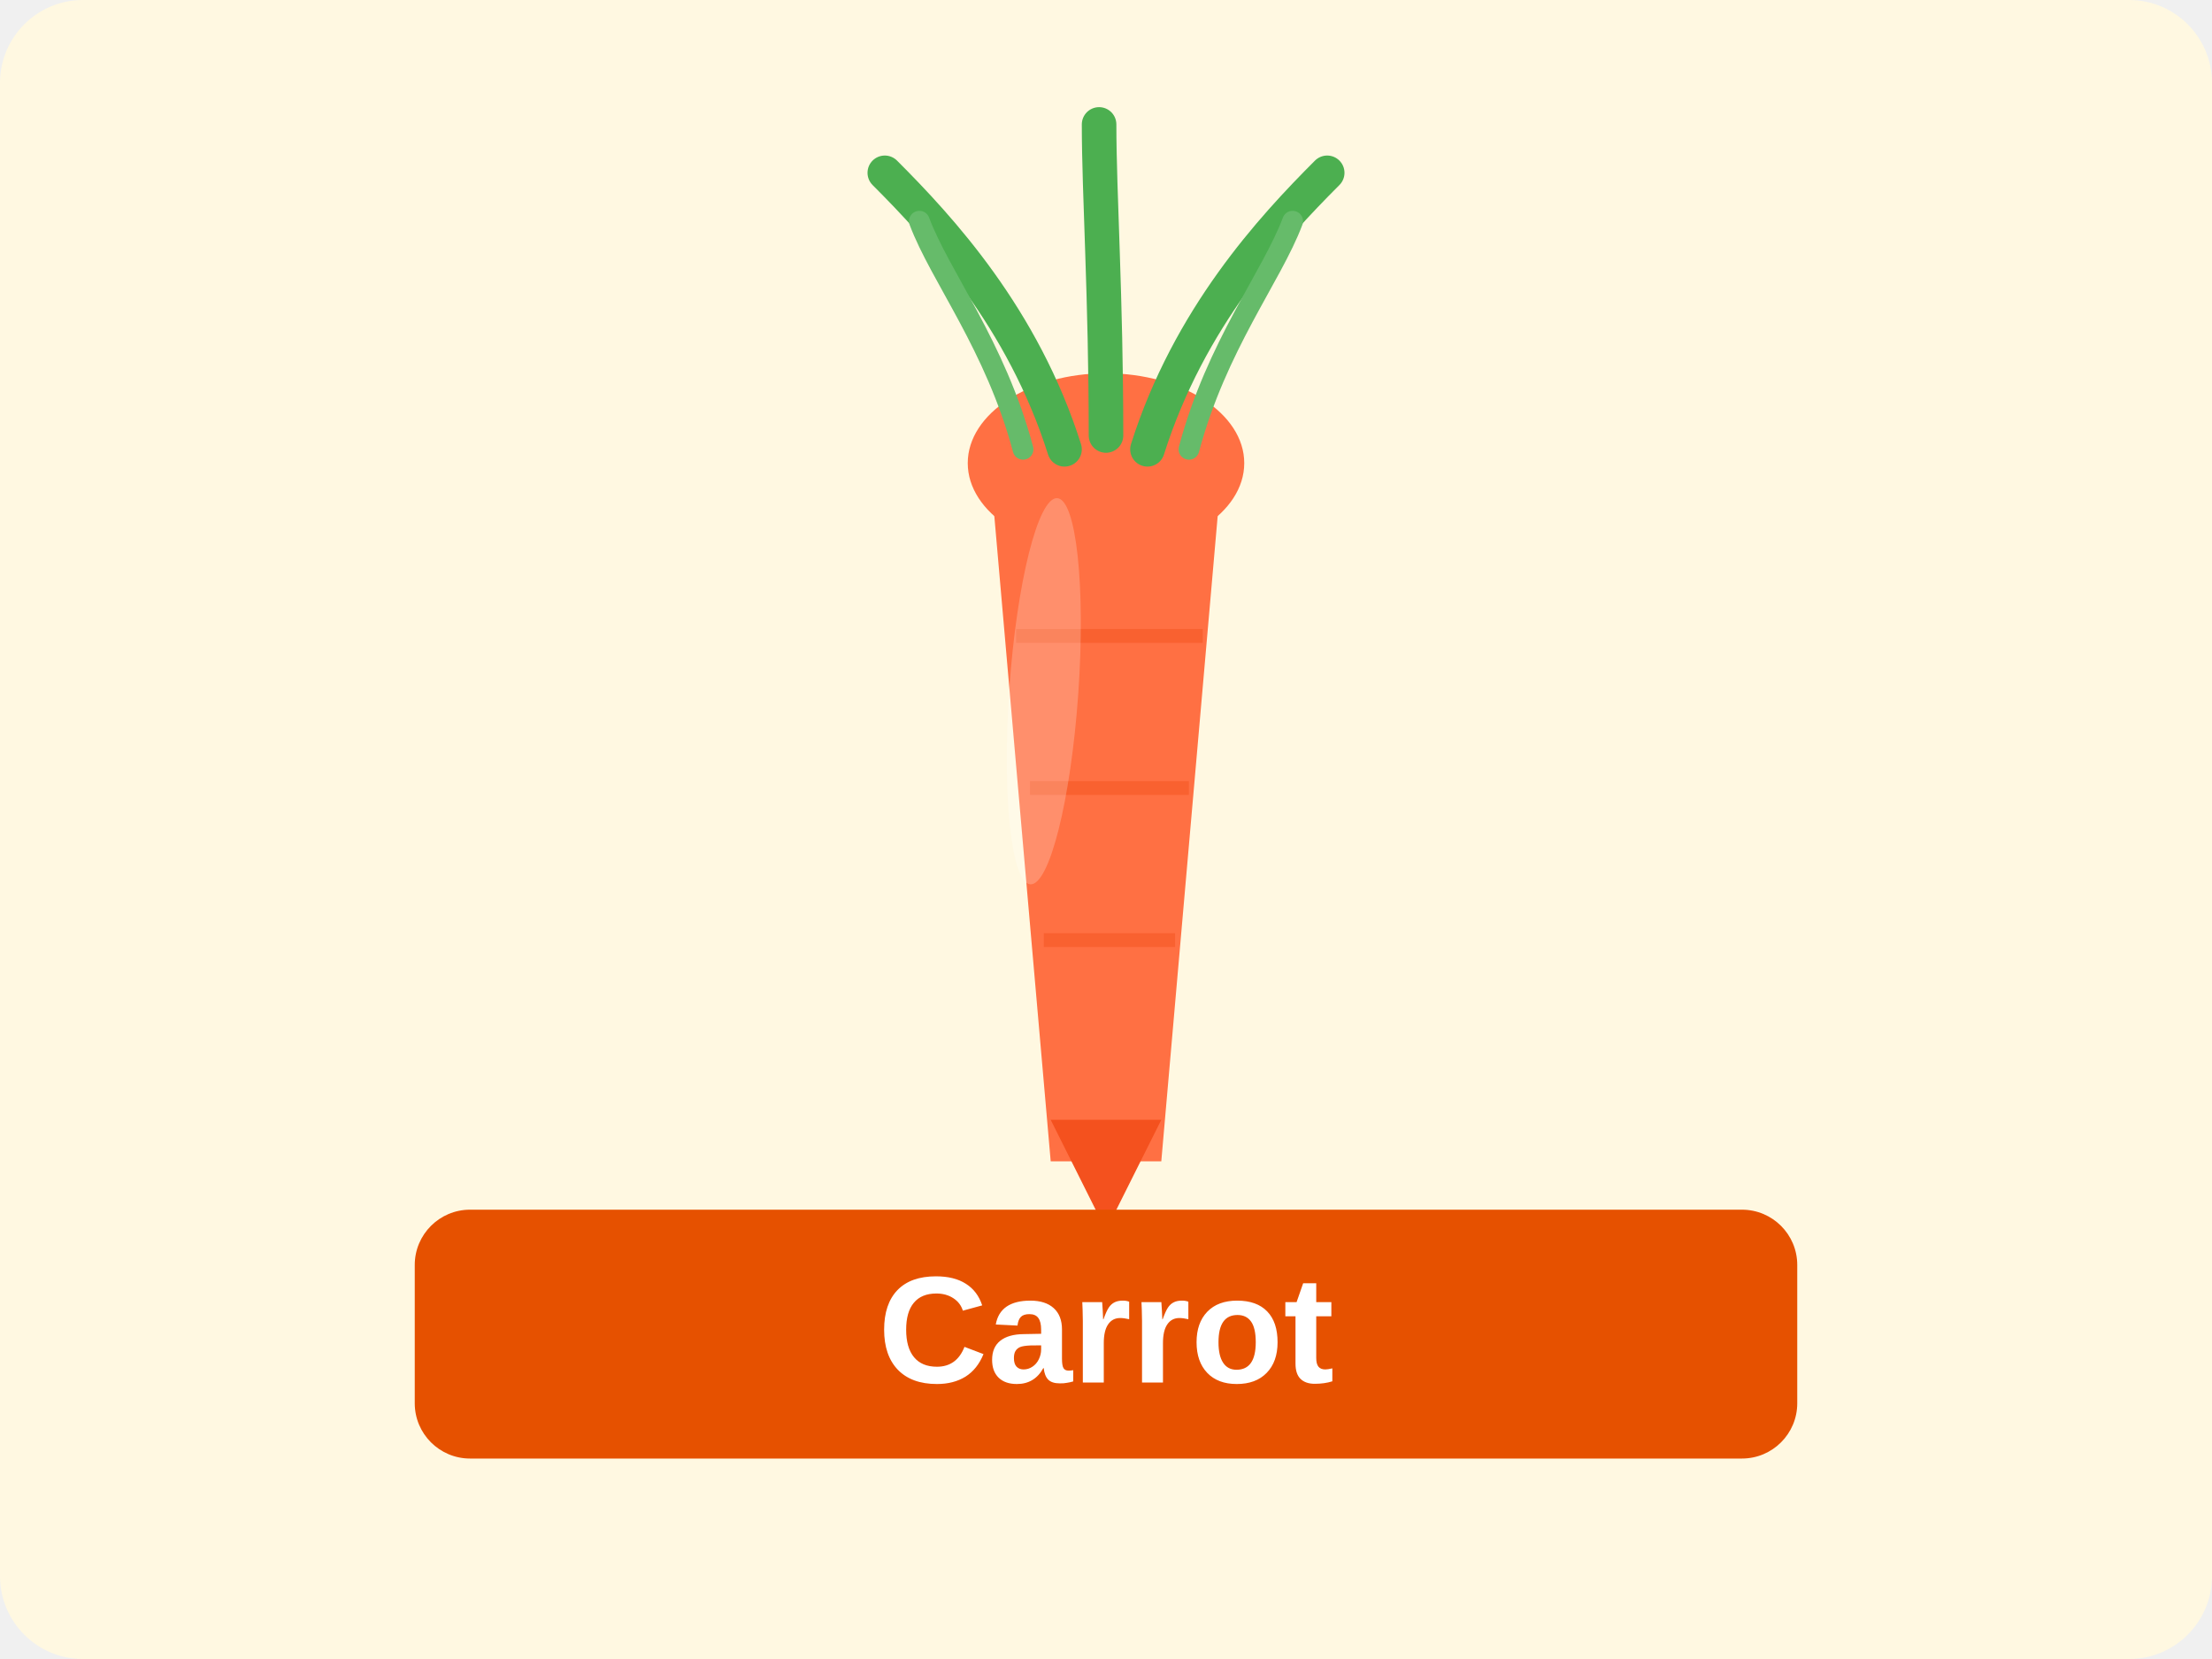
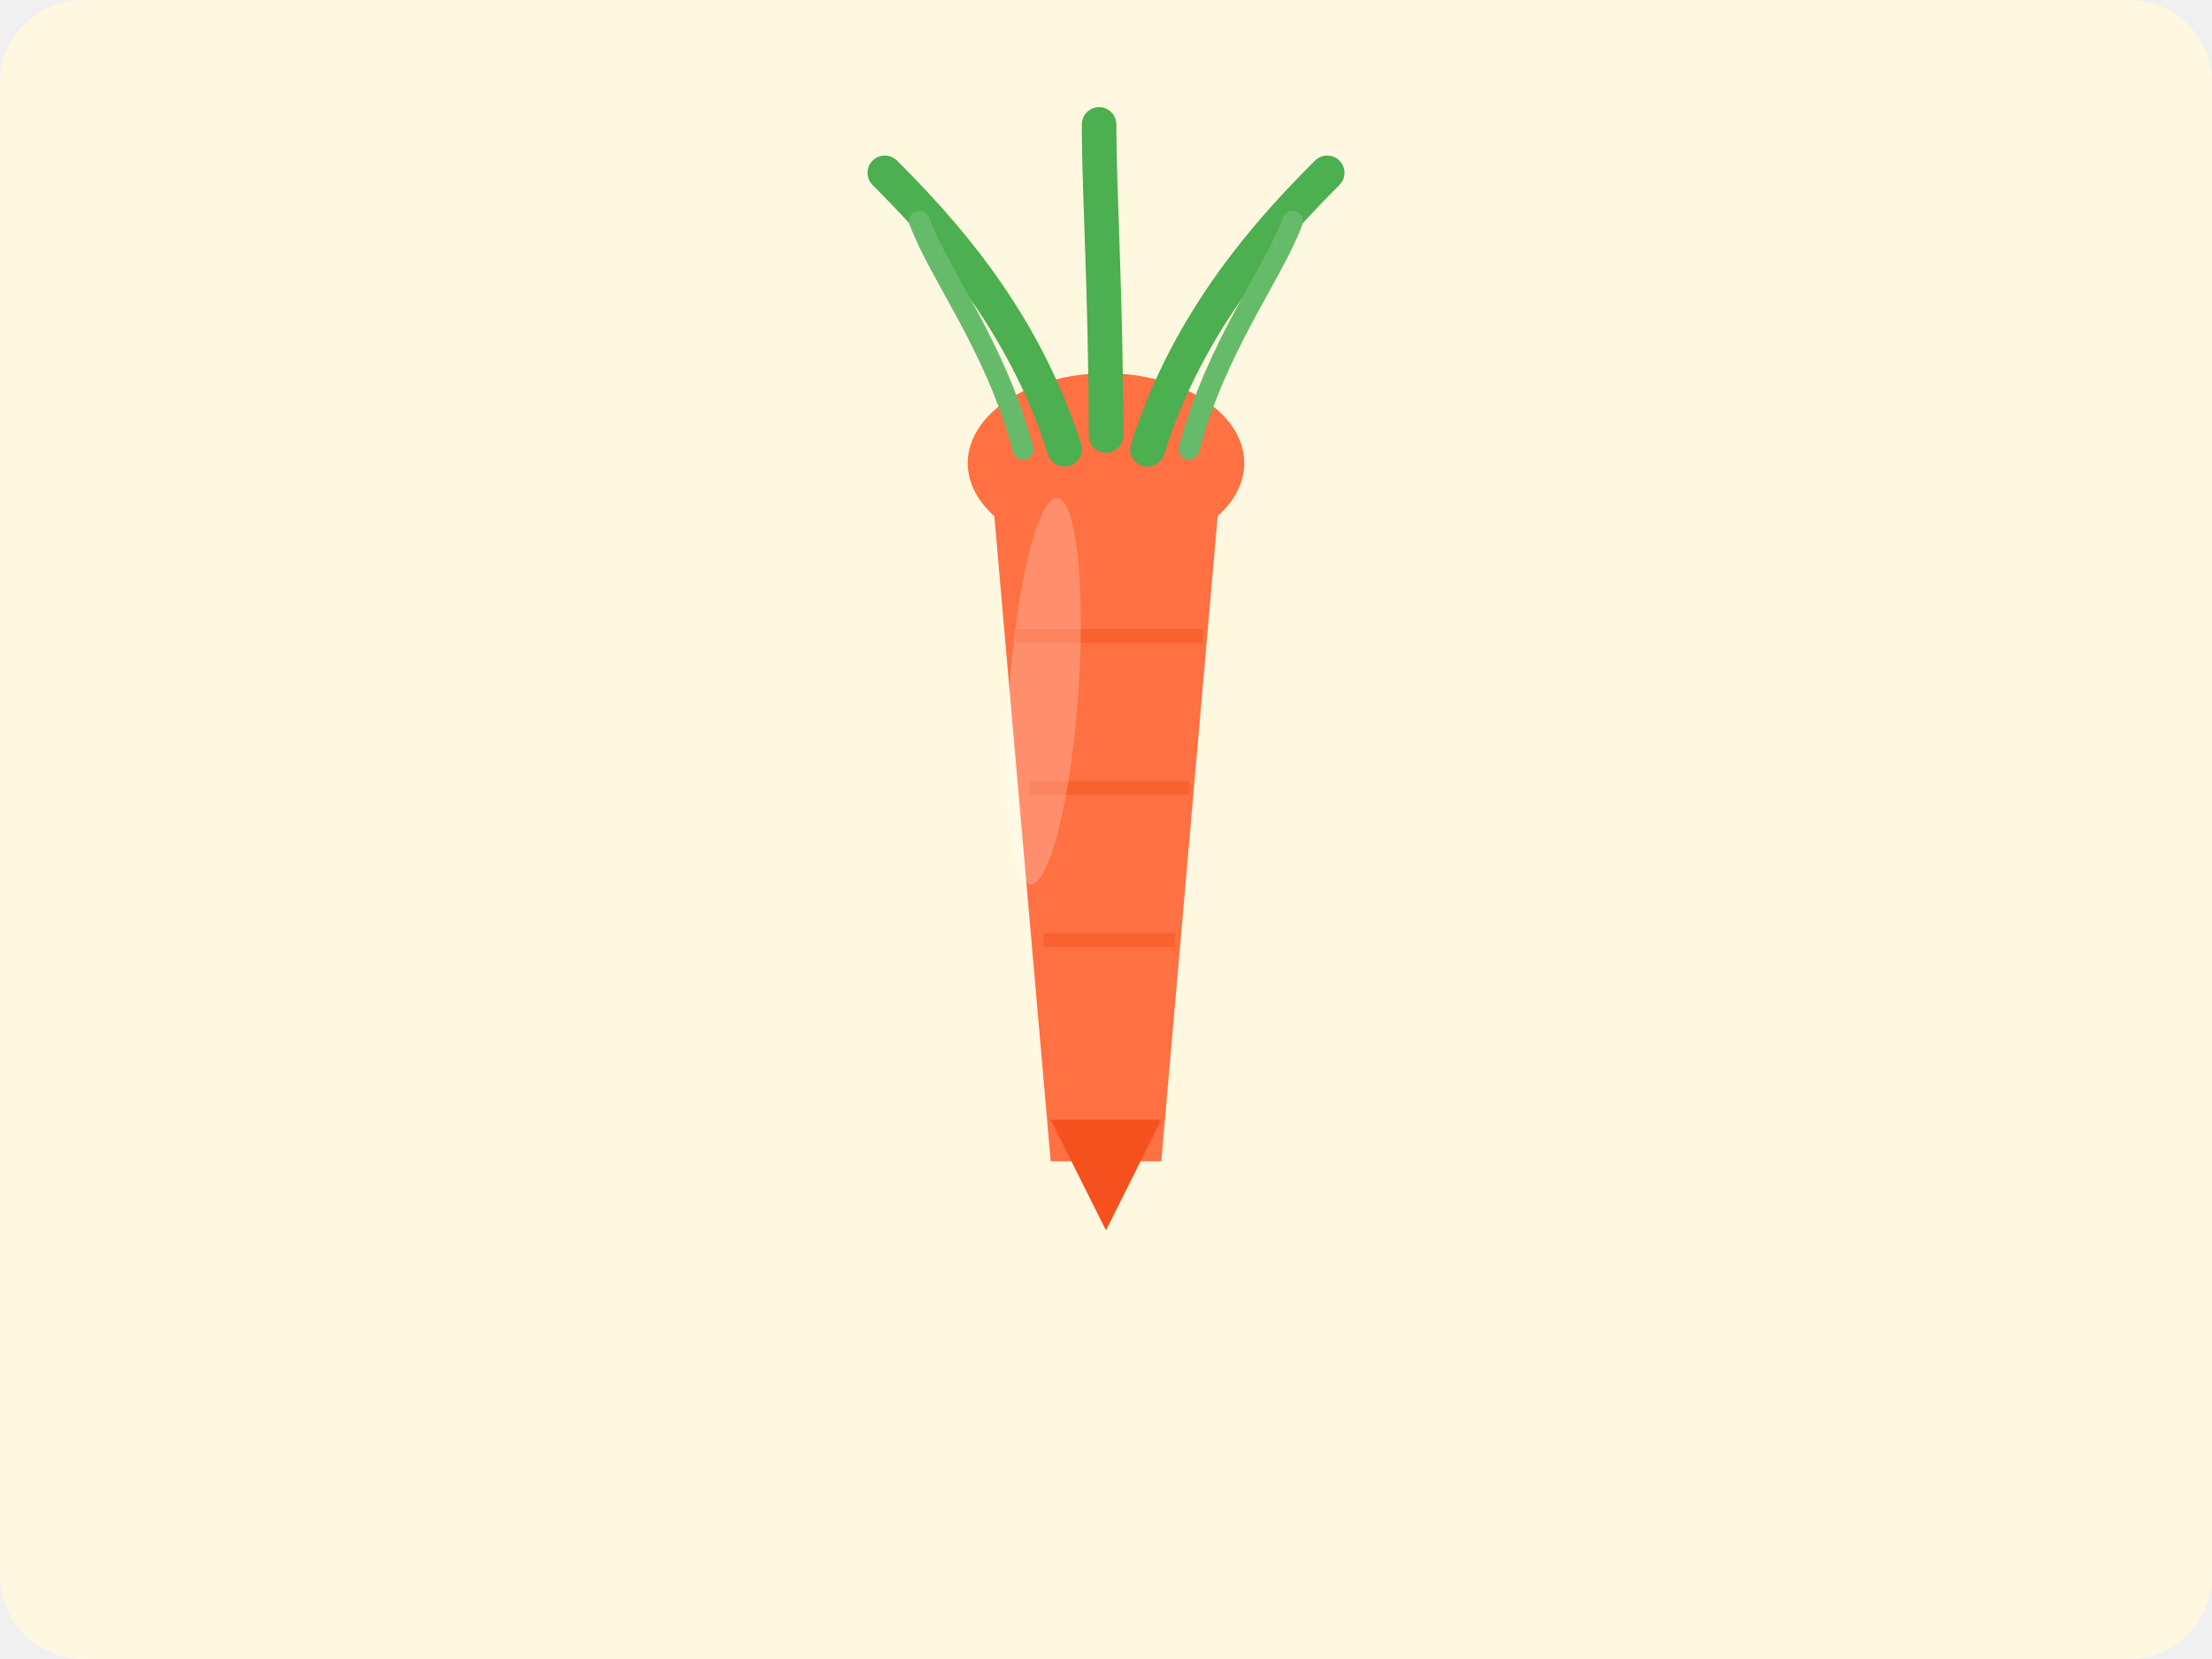
<svg xmlns="http://www.w3.org/2000/svg" width="320" height="240" viewBox="0 0 320 240">
  <rect width="320" height="240" fill="#fff8e1" rx="12" />
  <path d="M143 65 L177 65 L168 168 L152 168 Z" fill="#ff7043" />
  <ellipse cx="160" cy="67" rx="20" ry="13" fill="#ff7043" />
  <path d="M152 162 L168 162 L160 178 Z" fill="#f4511e" />
  <line x1="147" y1="92" x2="174" y2="92" stroke="#f4511e" stroke-width="2" opacity="0.5" />
  <line x1="149" y1="114" x2="172" y2="114" stroke="#f4511e" stroke-width="2" opacity="0.5" />
  <line x1="151" y1="136" x2="170" y2="136" stroke="#f4511e" stroke-width="2" opacity="0.5" />
  <path d="M154 65 C148 46 136 33 128 25" stroke="#4caf50" stroke-width="5" fill="none" stroke-linecap="round" />
  <path d="M160 63 C160 43 159 28 159 18" stroke="#4caf50" stroke-width="5" fill="none" stroke-linecap="round" />
  <path d="M166 65 C172 46 184 33 192 25" stroke="#4caf50" stroke-width="5" fill="none" stroke-linecap="round" />
  <path d="M148 65 C144 50 136 40 133 32" stroke="#66bb6a" stroke-width="3" fill="none" stroke-linecap="round" />
  <path d="M172 65 C176 50 184 40 187 32" stroke="#66bb6a" stroke-width="3" fill="none" stroke-linecap="round" />
  <ellipse cx="151" cy="100" rx="5" ry="28" fill="rgba(255,255,255,0.22)" transform="rotate(4,151,100)" />
-   <rect x="60" y="175" width="200" height="36" rx="8" fill="#e65100" />
-   <text x="160" y="200" text-anchor="middle" font-family="Arial,sans-serif" font-size="22" font-weight="bold" fill="white">Carrot</text>
</svg>
